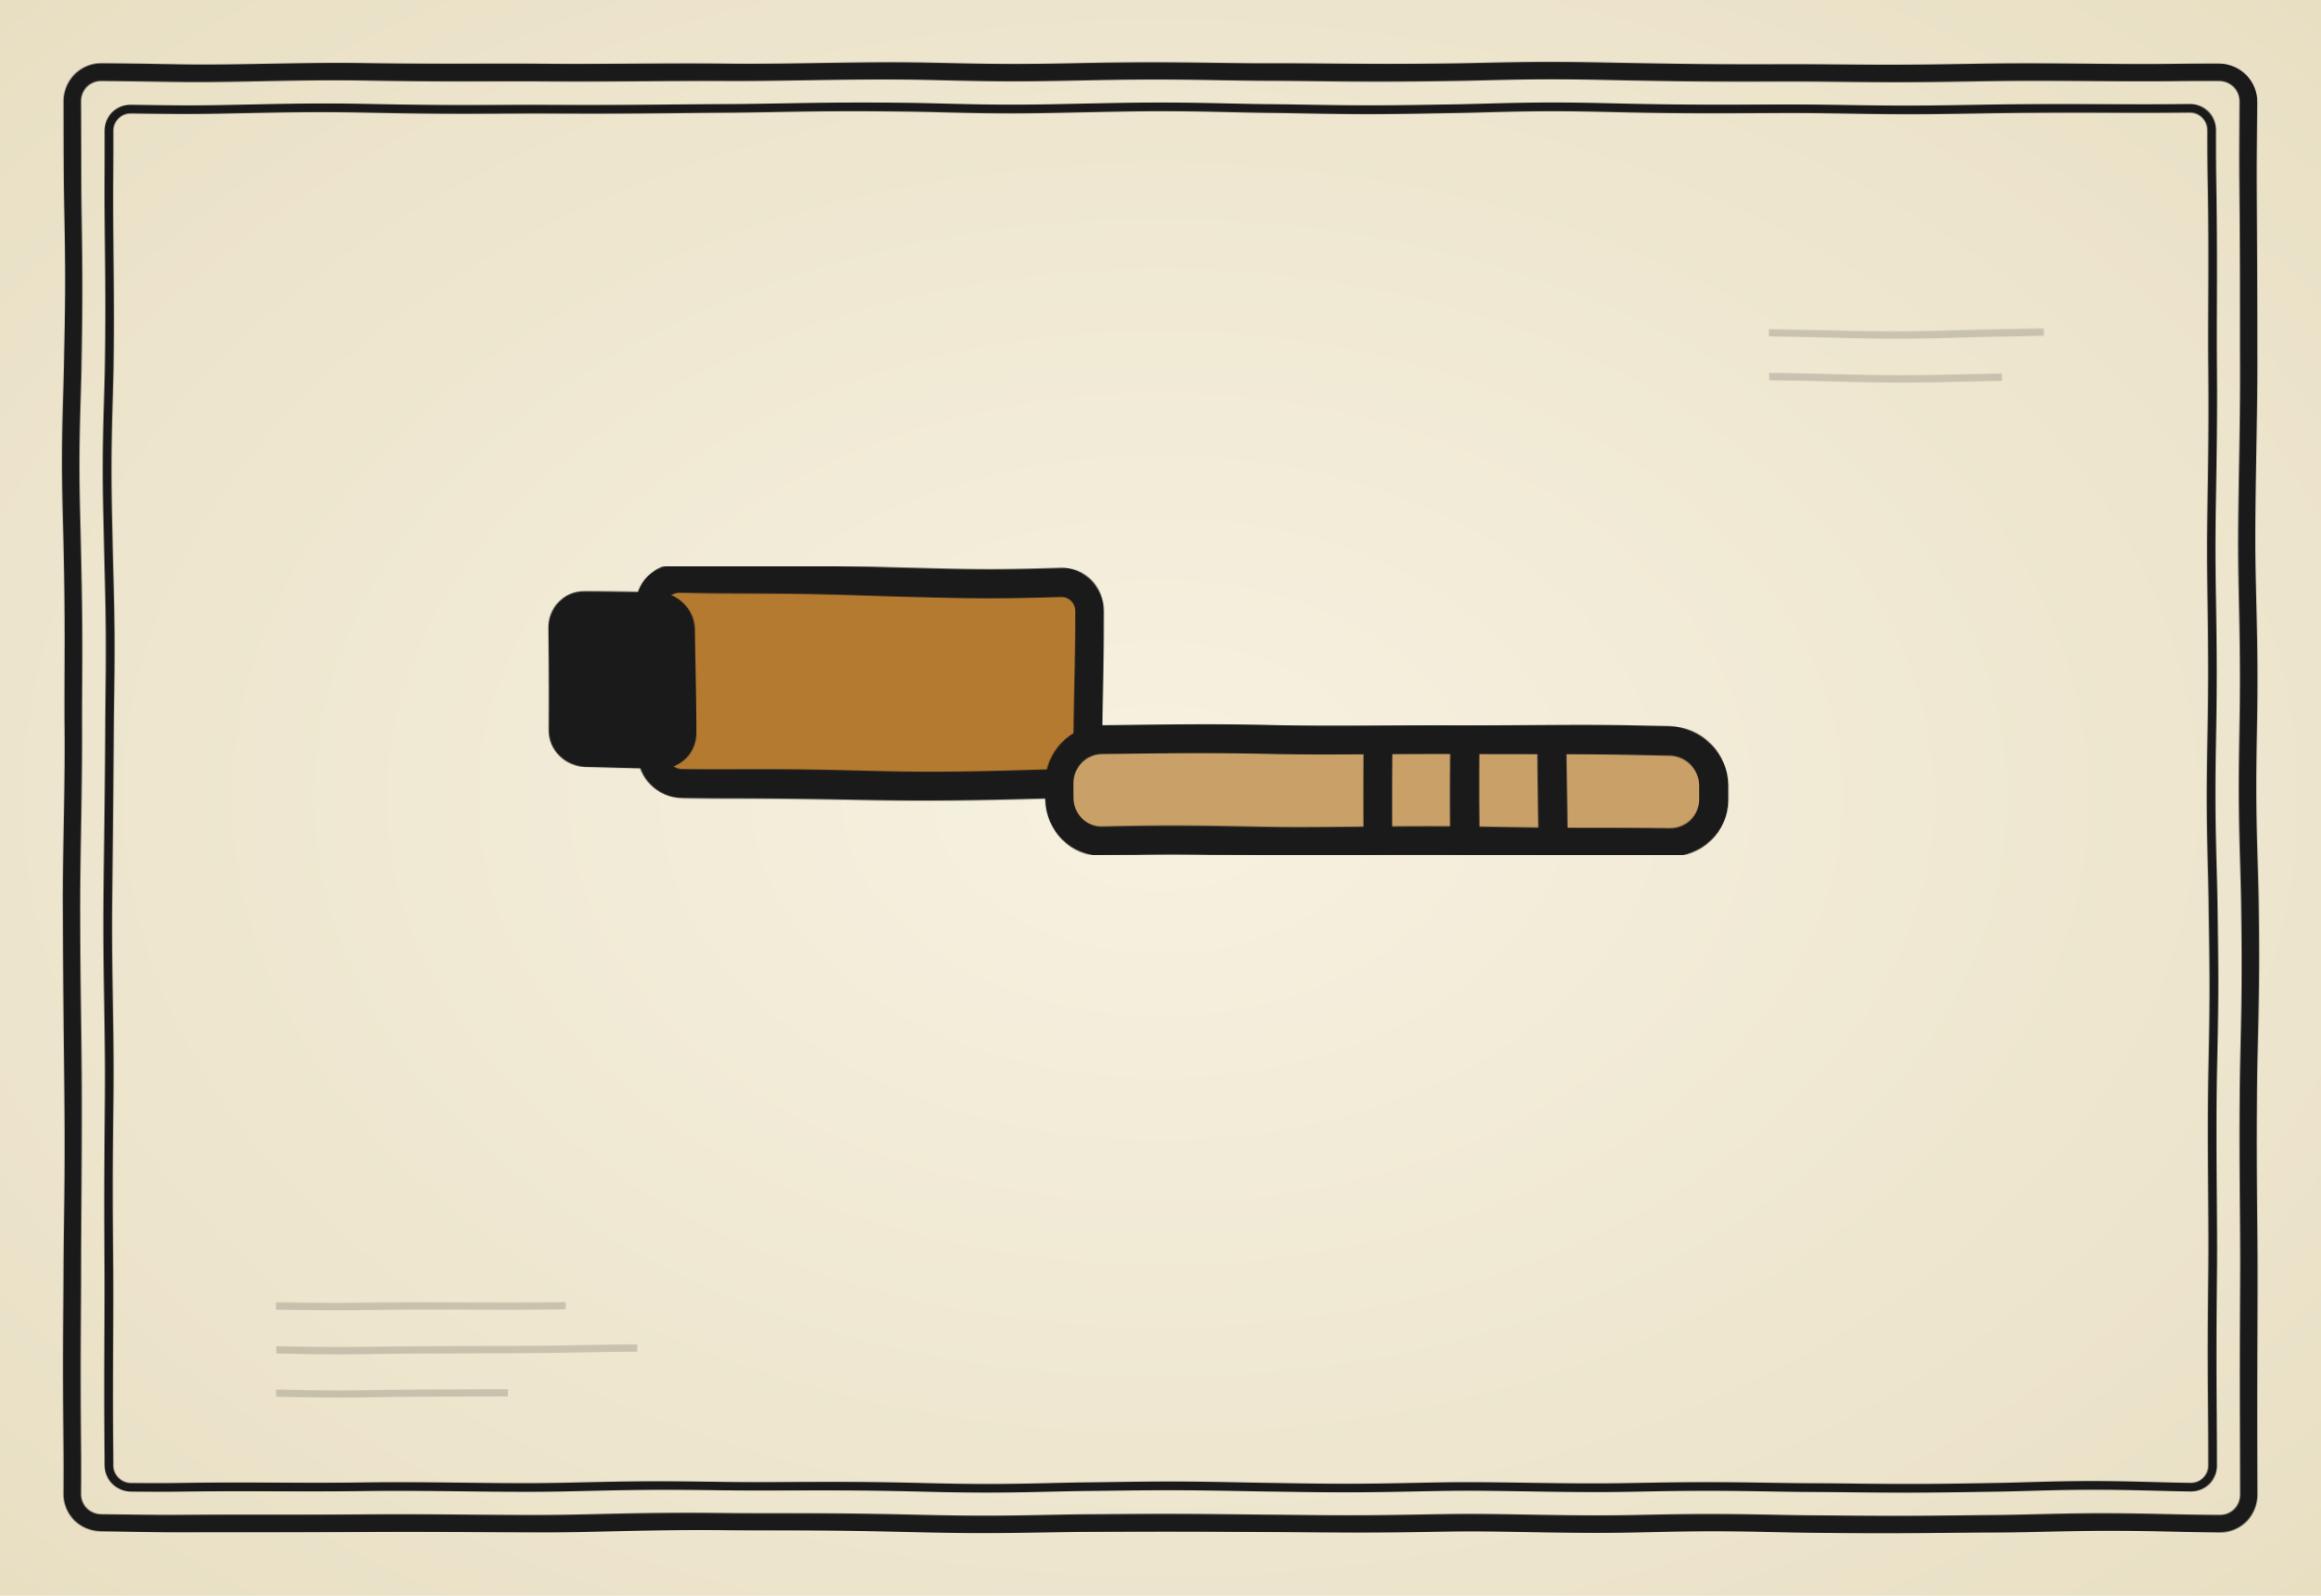
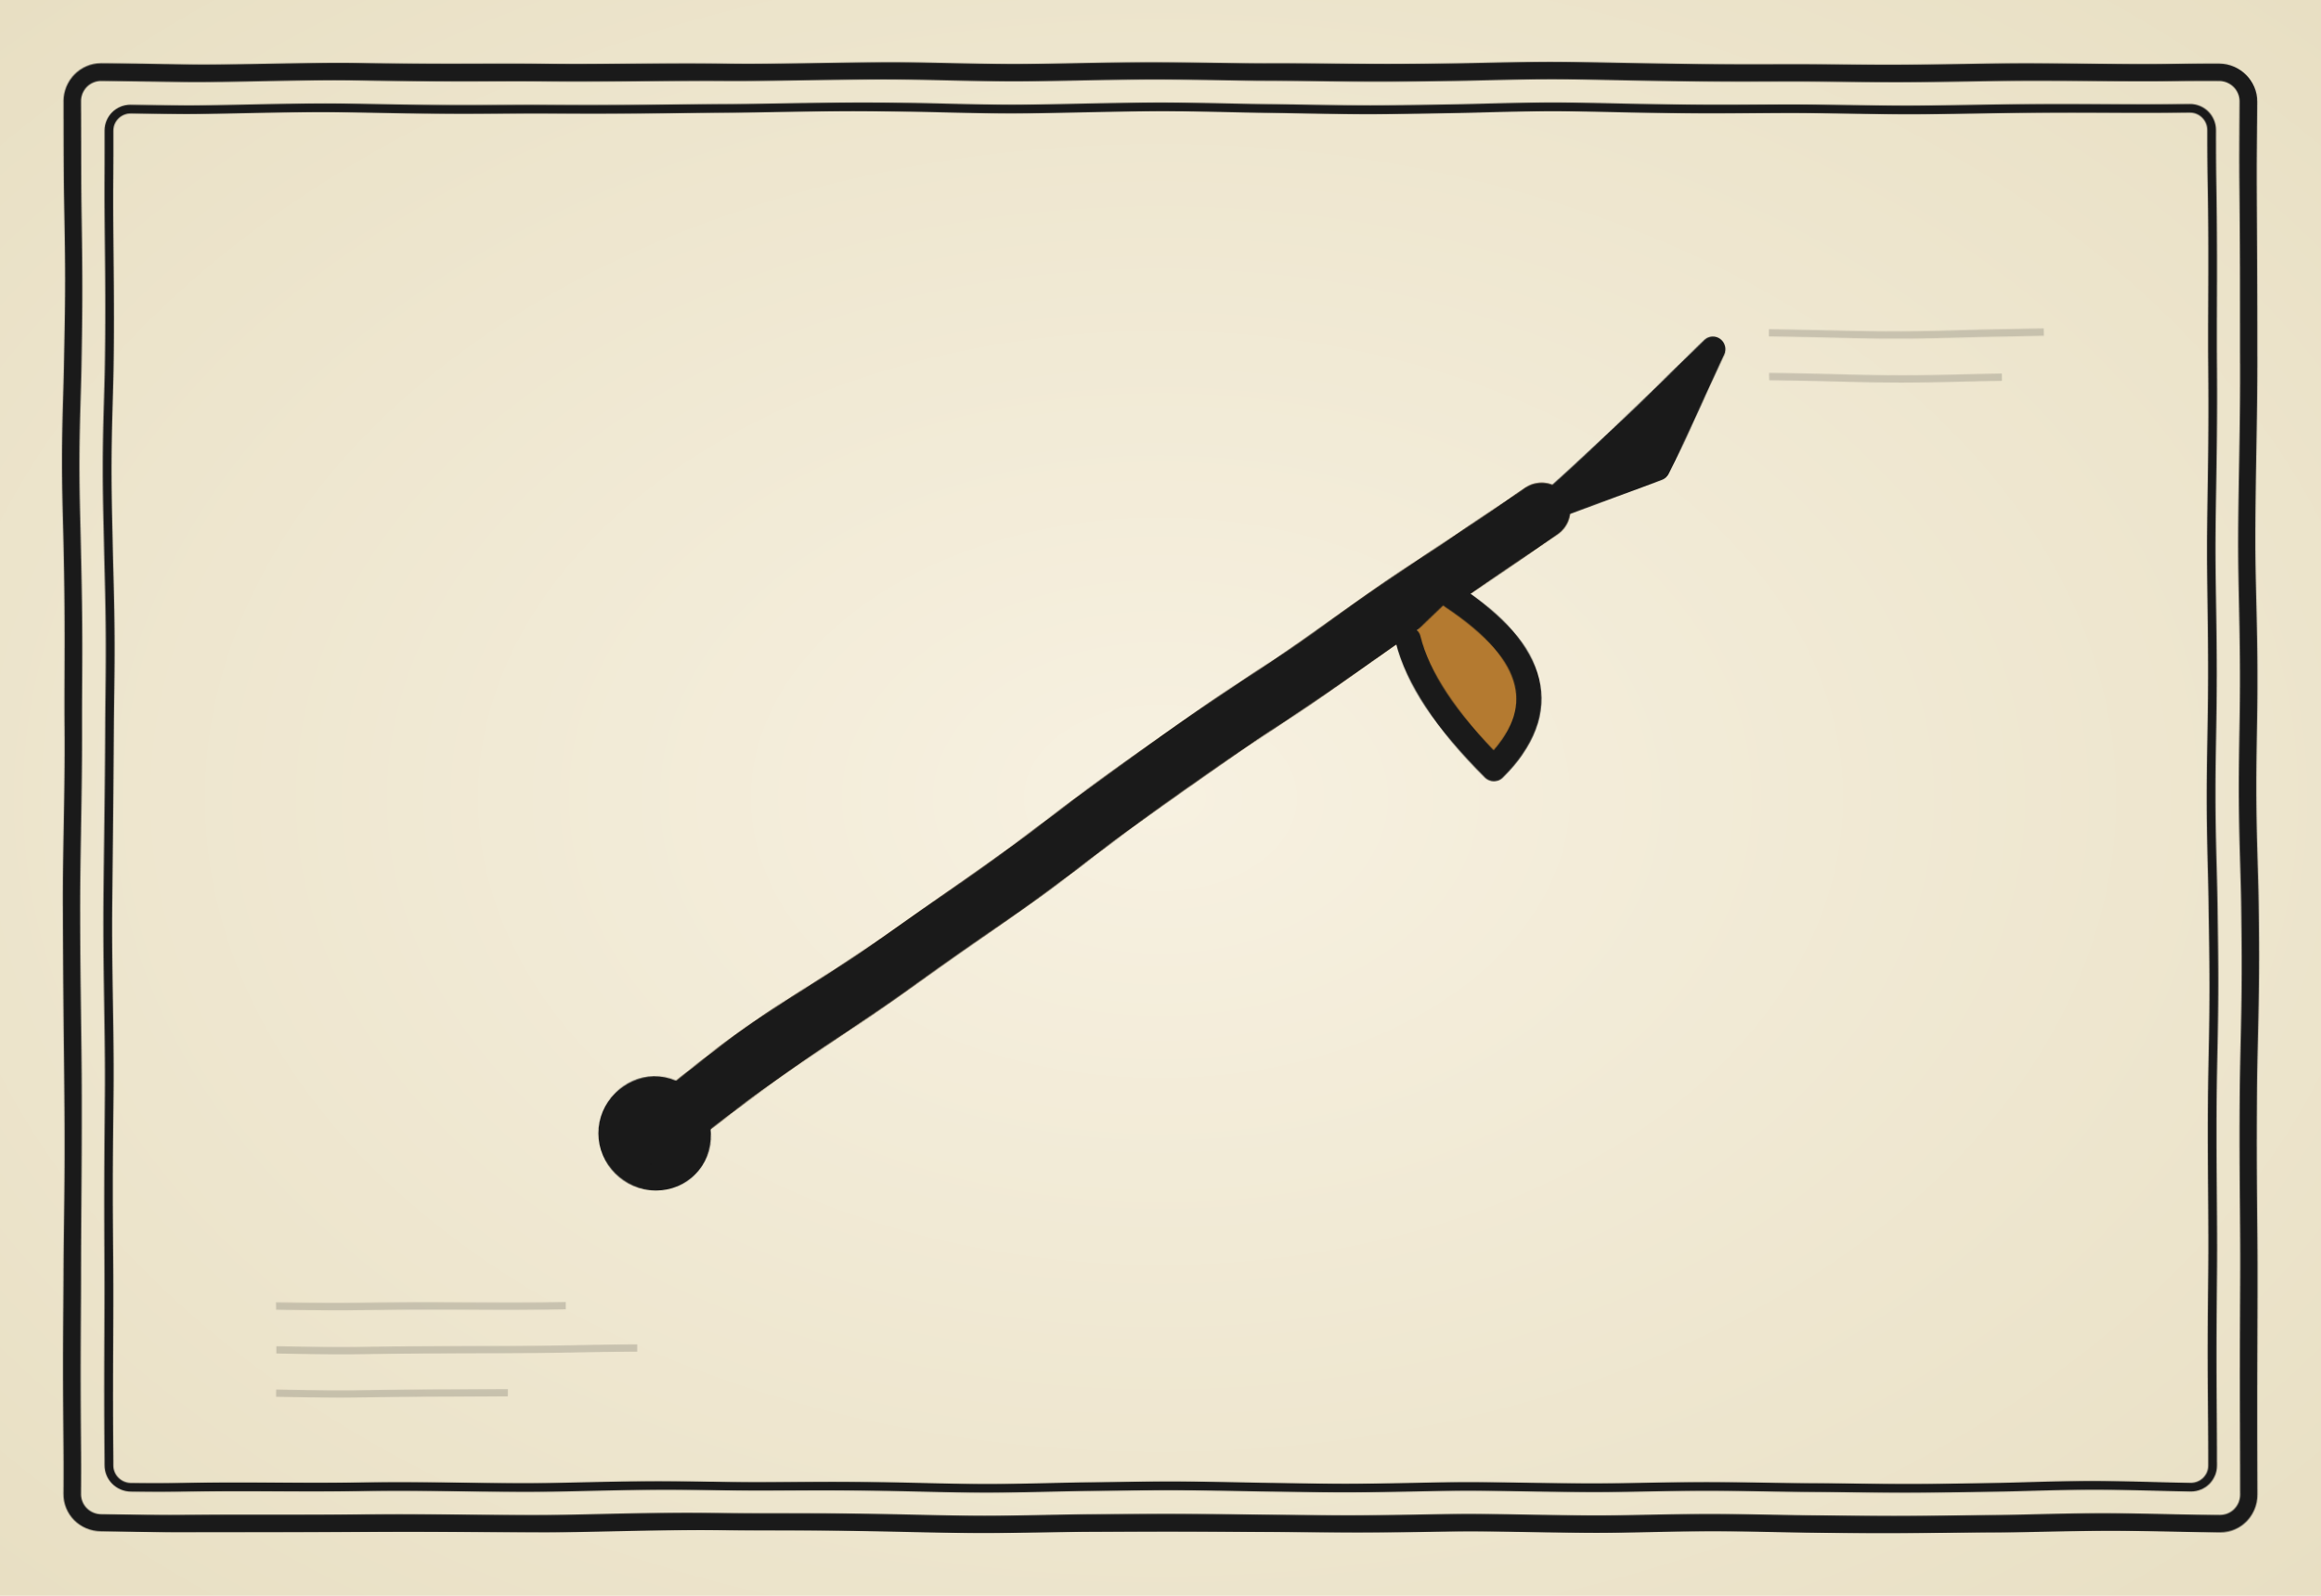
<svg xmlns="http://www.w3.org/2000/svg" viewBox="0 0 320 220" role="img" aria-label="der Einreißhaken">
  <defs>
    <radialGradient id="paper" cx="50%" cy="50%" r="70%">
      <stop offset="0%" stop-color="#f7f1e1" />
      <stop offset="100%" stop-color="#e8dfc3" />
    </radialGradient>
    <filter id="sketch" x="-5%" y="-5%" width="110%" height="110%">
      <feTurbulence type="fractalNoise" baseFrequency="0.02" numOctaves="2" seed="752" />
      <feDisplacementMap in="SourceGraphic" scale="1.8" />
    </filter>
    <filter id="sketchLight" x="-5%" y="-5%" width="110%" height="110%">
      <feTurbulence type="fractalNoise" baseFrequency="0.04" numOctaves="1" seed="755" />
      <feDisplacementMap in="SourceGraphic" scale="1.1" />
    </filter>
  </defs>
  <rect width="320" height="220" fill="url(#paper)" />
  <g fill="none" stroke="#1a1a1a" stroke-linecap="round" stroke-linejoin="round" filter="url(#sketchLight)">
    <rect x="10" y="10" width="300" height="200" stroke-width="2.4" rx="4" />
    <rect x="15" y="15" width="290" height="190" stroke-width="1.2" rx="3" />
  </g>
  <g stroke="#1a1a1a" stroke-width="1" opacity="0.18" filter="url(#sketchLight)">
    <line x1="38" y1="180" x2="78" y2="180" />
    <line x1="38" y1="186" x2="88" y2="186" />
    <line x1="38" y1="192" x2="70" y2="192" />
    <line x1="244" y1="46" x2="282" y2="46" />
    <line x1="244" y1="52" x2="276" y2="52" />
  </g>
  <g filter="url(#sketch)">
-     <g stroke="#1a1a1a" stroke-width="4" stroke-linejoin="round" stroke-linecap="round" fill="#b47a30">
-       <rect x="90" y="80" width="60" height="28" rx="4" />
-       <rect x="78" y="84" width="16" height="20" rx="3" fill="#1a1a1a" />
-       <rect x="146" y="102" width="90" height="14" rx="6" fill="#c9a068" />
-       <line x1="190" y1="104" x2="190" y2="114" />
-       <line x1="202" y1="104" x2="202" y2="114" />
-       <line x1="214" y1="104" x2="214" y2="114" />
+     <g stroke="#1a1a1a" stroke-width="3.5" stroke-linejoin="round" stroke-linecap="round">
+       <path d="M 90 156 L 212 70" stroke-width="8" stroke="#c9a068" />
+       <path d="M 90 156 L 212 70" stroke-width="8" fill="none" />
+       <circle cx="90" cy="156" r="6" fill="#1a1a1a" />
+       <path d="M 212 70 L 236 48 L 228 64 Z" fill="#1a1a1a" />
+       <path d="M 200 82 Q 218 94 206 106 Q 196 96 194 88" fill="#b47a30" />
    </g>
  </g>
</svg>
